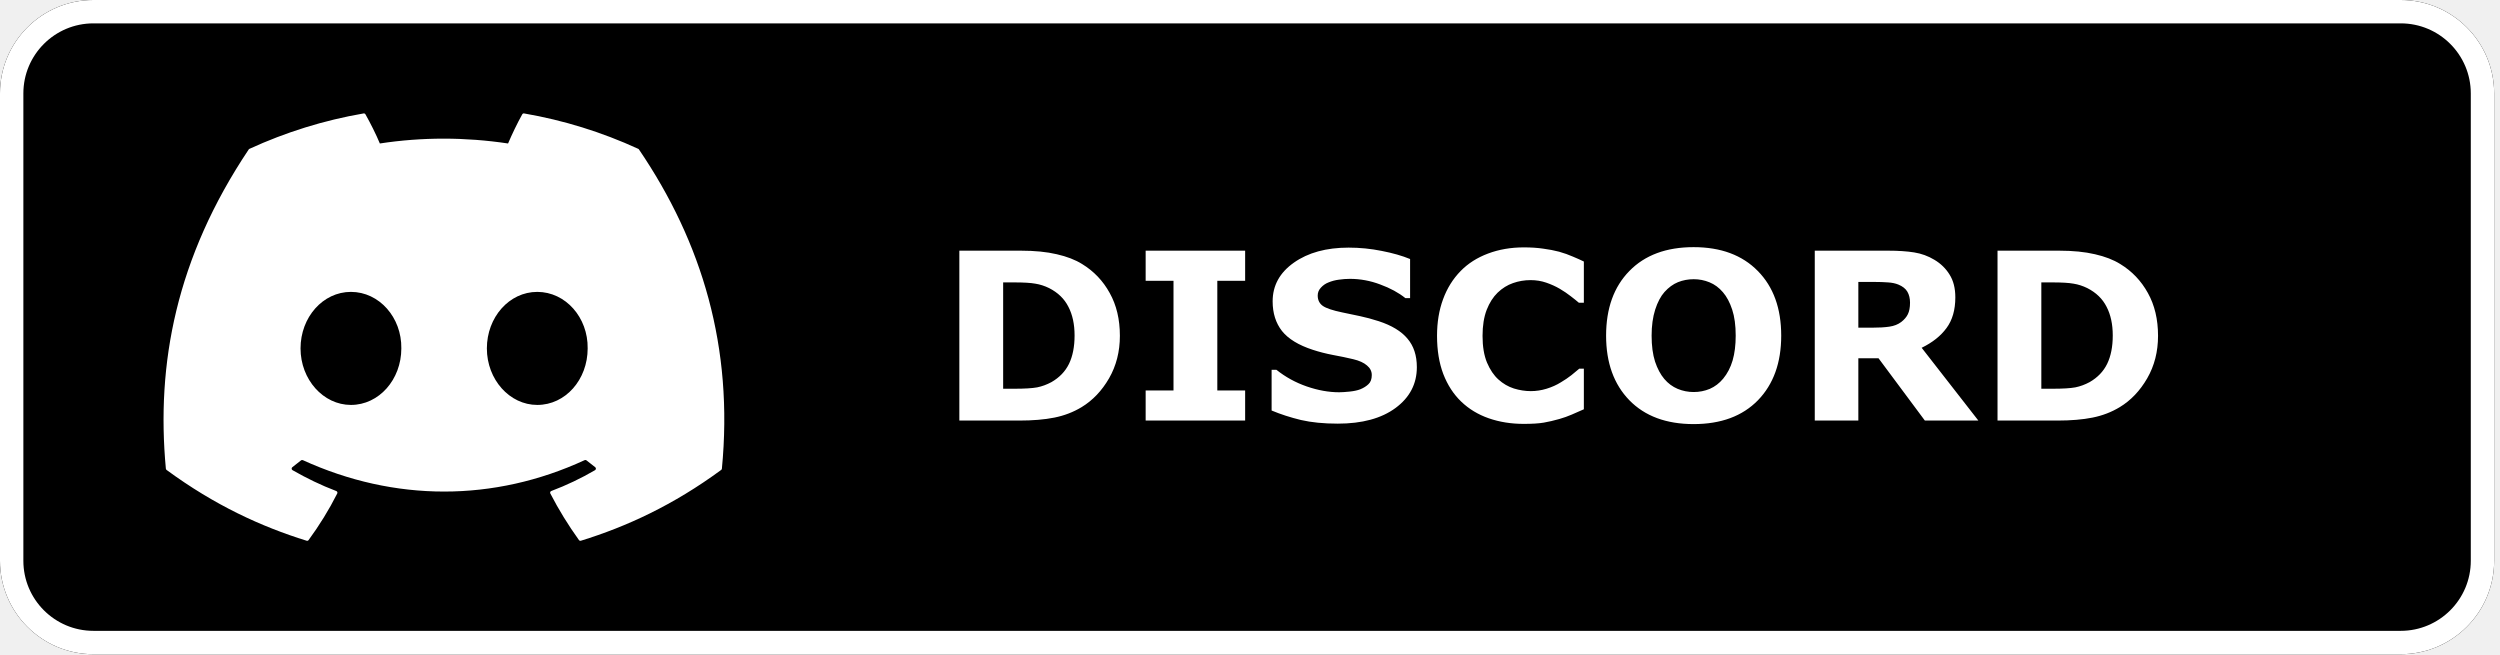
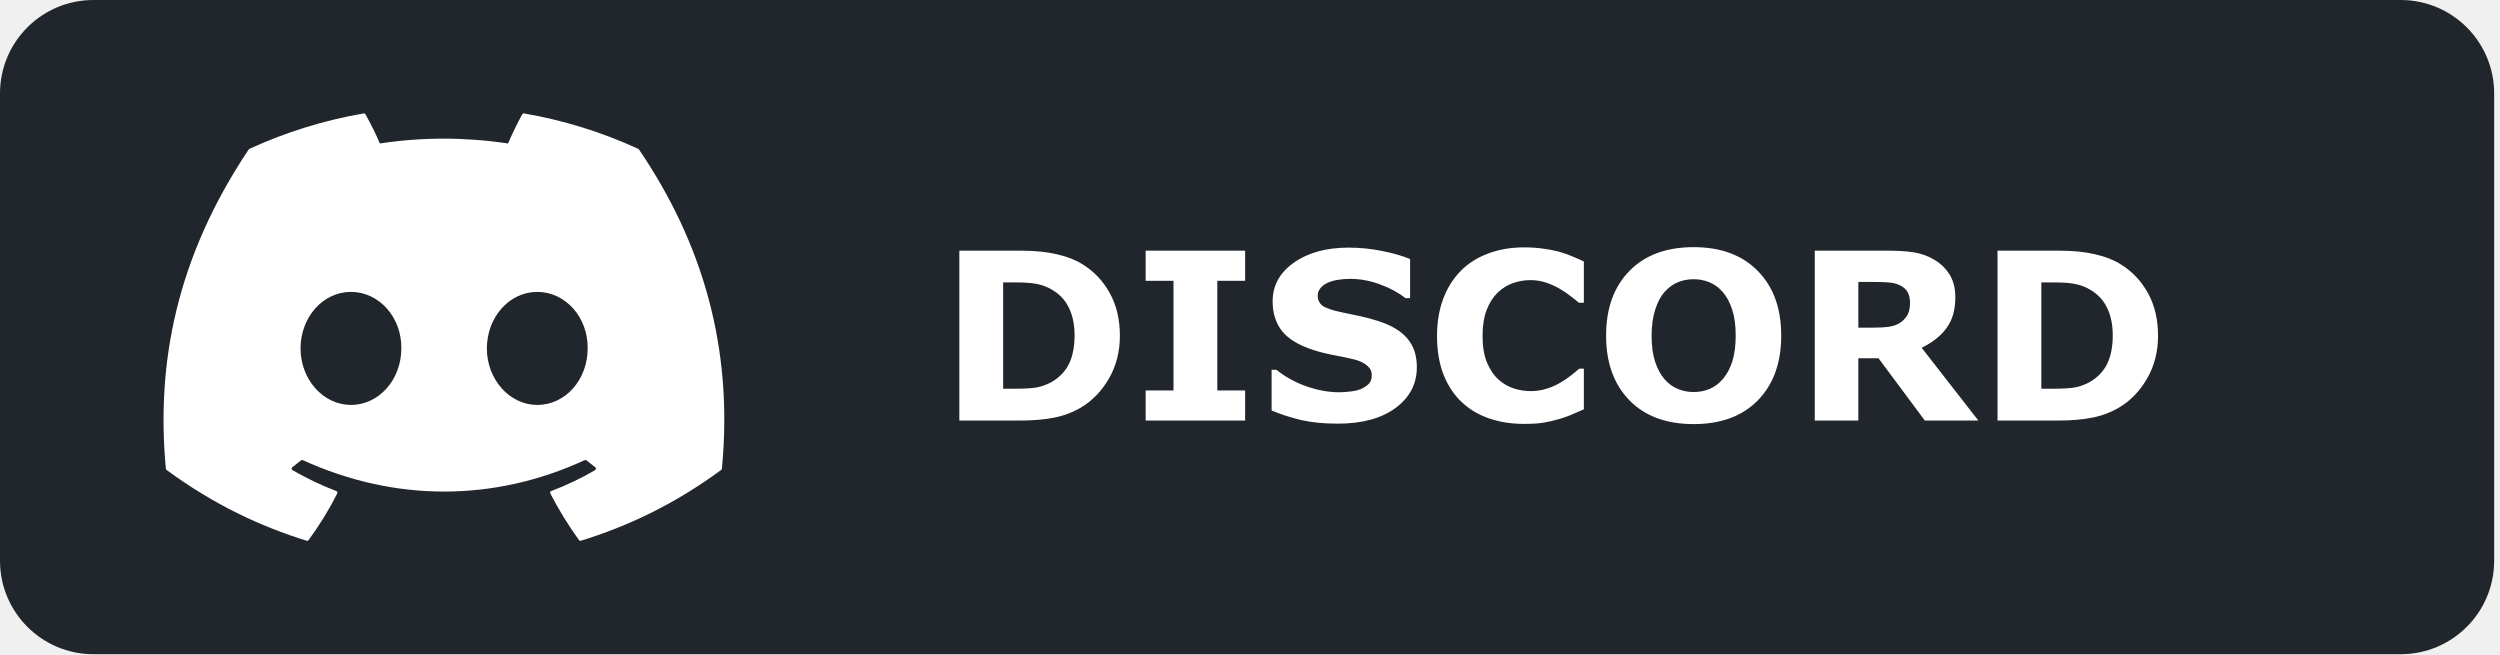
<svg xmlns="http://www.w3.org/2000/svg" width="107" height="28" viewBox="0 0 107 28" fill="none">
  <g clip-path="url(#clip0_115_39)">
-     <path d="M106.75 0H0V28H106.75V0Z" fill="black" />
+     <path d="M106.75 0H0V28H106.75V0Z" fill="#21262D" />
    <path d="M47.931 14.372C47.931 15.049 47.776 15.656 47.467 16.193C47.158 16.727 46.767 17.137 46.295 17.424C45.94 17.639 45.551 17.788 45.128 17.873C44.705 17.958 44.203 18 43.624 18H41.06V10.729H43.697C44.29 10.729 44.801 10.78 45.23 10.881C45.66 10.979 46.022 11.118 46.315 11.301C46.816 11.607 47.21 12.02 47.496 12.541C47.786 13.059 47.931 13.669 47.931 14.372ZM45.992 14.357C45.992 13.879 45.904 13.47 45.728 13.132C45.556 12.79 45.281 12.523 44.903 12.331C44.711 12.237 44.514 12.173 44.312 12.141C44.114 12.105 43.813 12.087 43.409 12.087H42.935V16.638H43.409C43.855 16.638 44.182 16.618 44.391 16.579C44.599 16.537 44.802 16.462 45.001 16.355C45.343 16.159 45.593 15.899 45.753 15.573C45.912 15.245 45.992 14.839 45.992 14.357ZM53.292 18H49.034V16.711H50.226V12.019H49.034V10.729H53.292V12.019H52.101V16.711H53.292V18ZM60.641 15.715C60.641 16.431 60.336 17.014 59.727 17.463C59.122 17.909 58.298 18.132 57.257 18.132C56.655 18.132 56.129 18.08 55.68 17.976C55.234 17.868 54.815 17.733 54.425 17.57V15.827H54.63C55.017 16.136 55.45 16.374 55.929 16.54C56.41 16.706 56.873 16.789 57.315 16.789C57.429 16.789 57.579 16.779 57.765 16.76C57.95 16.74 58.102 16.708 58.219 16.662C58.362 16.604 58.479 16.53 58.57 16.442C58.665 16.355 58.712 16.224 58.712 16.052C58.712 15.892 58.644 15.755 58.507 15.642C58.373 15.524 58.176 15.435 57.916 15.373C57.643 15.308 57.353 15.248 57.047 15.192C56.744 15.134 56.459 15.06 56.192 14.973C55.58 14.774 55.139 14.505 54.869 14.167C54.602 13.825 54.469 13.402 54.469 12.898C54.469 12.22 54.772 11.669 55.377 11.242C55.986 10.812 56.767 10.598 57.721 10.598C58.199 10.598 58.671 10.645 59.137 10.739C59.605 10.83 60.011 10.946 60.352 11.086V12.761H60.152C59.859 12.526 59.5 12.331 59.073 12.175C58.65 12.015 58.217 11.935 57.774 11.935C57.618 11.935 57.462 11.947 57.306 11.97C57.153 11.989 57.005 12.028 56.861 12.087C56.734 12.136 56.625 12.211 56.534 12.312C56.443 12.409 56.398 12.521 56.398 12.648C56.398 12.841 56.471 12.989 56.617 13.093C56.764 13.194 57.04 13.287 57.447 13.371C57.714 13.426 57.97 13.48 58.214 13.532C58.461 13.584 58.727 13.656 59.01 13.747C59.566 13.929 59.977 14.178 60.24 14.494C60.507 14.807 60.641 15.213 60.641 15.715ZM65.216 18.142C64.675 18.142 64.176 18.062 63.717 17.902C63.261 17.743 62.869 17.505 62.54 17.189C62.211 16.874 61.956 16.48 61.773 16.008C61.594 15.536 61.505 14.991 61.505 14.372C61.505 13.796 61.591 13.273 61.764 12.805C61.936 12.336 62.187 11.934 62.516 11.599C62.831 11.276 63.222 11.027 63.688 10.852C64.156 10.676 64.667 10.588 65.221 10.588C65.527 10.588 65.802 10.606 66.046 10.642C66.293 10.674 66.521 10.718 66.73 10.773C66.948 10.835 67.144 10.905 67.32 10.983C67.499 11.058 67.656 11.128 67.789 11.193V12.956H67.574C67.483 12.878 67.368 12.785 67.228 12.678C67.091 12.57 66.935 12.464 66.759 12.36C66.58 12.256 66.386 12.168 66.178 12.097C65.969 12.025 65.746 11.989 65.509 11.989C65.245 11.989 64.995 12.032 64.757 12.116C64.519 12.198 64.299 12.334 64.098 12.526C63.906 12.712 63.749 12.958 63.629 13.264C63.512 13.57 63.453 13.941 63.453 14.377C63.453 14.833 63.517 15.213 63.644 15.52C63.774 15.825 63.937 16.066 64.132 16.242C64.33 16.421 64.552 16.55 64.796 16.628C65.04 16.703 65.281 16.74 65.519 16.74C65.746 16.74 65.971 16.706 66.192 16.638C66.417 16.569 66.624 16.477 66.812 16.359C66.972 16.265 67.12 16.164 67.257 16.057C67.394 15.949 67.506 15.856 67.594 15.778H67.789V17.517C67.607 17.598 67.433 17.674 67.267 17.746C67.101 17.818 66.926 17.88 66.744 17.932C66.507 18 66.284 18.052 66.075 18.088C65.867 18.124 65.58 18.142 65.216 18.142ZM76.236 14.367C76.236 15.526 75.904 16.447 75.24 17.131C74.576 17.811 73.658 18.151 72.486 18.151C71.318 18.151 70.401 17.811 69.737 17.131C69.073 16.447 68.741 15.526 68.741 14.367C68.741 13.199 69.073 12.276 69.737 11.599C70.401 10.918 71.318 10.578 72.486 10.578C73.652 10.578 74.568 10.918 75.235 11.599C75.903 12.276 76.236 13.199 76.236 14.367ZM73.751 16.208C73.933 15.987 74.068 15.726 74.156 15.427C74.244 15.124 74.288 14.769 74.288 14.362C74.288 13.926 74.238 13.555 74.137 13.249C74.036 12.943 73.904 12.696 73.741 12.507C73.575 12.312 73.383 12.17 73.165 12.082C72.95 11.994 72.726 11.95 72.491 11.95C72.254 11.95 72.029 11.992 71.817 12.077C71.609 12.162 71.417 12.302 71.241 12.497C71.079 12.679 70.945 12.932 70.841 13.254C70.74 13.573 70.689 13.944 70.689 14.367C70.689 14.8 70.738 15.17 70.836 15.476C70.937 15.778 71.069 16.026 71.231 16.218C71.394 16.41 71.585 16.551 71.803 16.643C72.021 16.734 72.25 16.779 72.491 16.779C72.732 16.779 72.962 16.734 73.18 16.643C73.398 16.548 73.588 16.403 73.751 16.208ZM81.749 12.956C81.749 12.774 81.712 12.617 81.637 12.487C81.562 12.357 81.433 12.255 81.251 12.18C81.124 12.128 80.976 12.097 80.807 12.087C80.637 12.074 80.44 12.067 80.216 12.067H79.537V14.025H80.113C80.413 14.025 80.663 14.011 80.865 13.981C81.067 13.952 81.236 13.885 81.373 13.781C81.503 13.68 81.598 13.57 81.656 13.449C81.718 13.325 81.749 13.161 81.749 12.956ZM84.674 18H82.384L80.401 15.334H79.537V18H77.672V10.729H80.816C81.246 10.729 81.616 10.754 81.925 10.803C82.234 10.852 82.524 10.957 82.794 11.12C83.067 11.283 83.284 11.495 83.443 11.755C83.606 12.012 83.688 12.336 83.688 12.727C83.688 13.264 83.562 13.701 83.311 14.04C83.064 14.379 82.709 14.66 82.247 14.885L84.674 18ZM92.364 14.372C92.364 15.049 92.21 15.656 91.9 16.193C91.591 16.727 91.201 17.137 90.728 17.424C90.374 17.639 89.985 17.788 89.561 17.873C89.138 17.958 88.637 18 88.058 18H85.494V10.729H88.131C88.723 10.729 89.234 10.78 89.664 10.881C90.094 10.979 90.455 11.118 90.748 11.301C91.249 11.607 91.643 12.02 91.93 12.541C92.219 13.059 92.364 13.669 92.364 14.372ZM90.426 14.357C90.426 13.879 90.338 13.47 90.162 13.132C89.99 12.79 89.715 12.523 89.337 12.331C89.145 12.237 88.948 12.173 88.746 12.141C88.547 12.105 88.246 12.087 87.843 12.087H87.369V16.638H87.843C88.289 16.638 88.616 16.618 88.824 16.579C89.033 16.537 89.236 16.462 89.435 16.355C89.776 16.159 90.027 15.899 90.186 15.573C90.346 15.245 90.426 14.839 90.426 14.357Z" fill="white" />
    <g clip-path="url(#clip1_115_39)">
      <path d="M27.317 6.37C25.761 5.655 24.119 5.146 22.432 4.855C22.417 4.852 22.401 4.854 22.387 4.86C22.373 4.867 22.361 4.878 22.353 4.892C22.142 5.267 21.909 5.756 21.745 6.141C19.9 5.865 18.065 5.865 16.258 6.141C16.095 5.748 15.852 5.267 15.641 4.892C15.633 4.878 15.621 4.868 15.607 4.861C15.593 4.854 15.577 4.852 15.562 4.855C13.875 5.146 12.233 5.655 10.677 6.37C10.664 6.375 10.652 6.385 10.645 6.397C7.533 11.046 6.681 15.58 7.099 20.058C7.1 20.069 7.104 20.079 7.109 20.089C7.114 20.099 7.122 20.107 7.13 20.114C9.183 21.621 11.172 22.537 13.123 23.143C13.139 23.148 13.155 23.148 13.17 23.143C13.185 23.138 13.198 23.128 13.207 23.116C13.669 22.485 14.081 21.82 14.434 21.121C14.438 21.112 14.441 21.101 14.442 21.091C14.442 21.08 14.44 21.069 14.436 21.059C14.432 21.049 14.427 21.04 14.419 21.033C14.411 21.025 14.402 21.019 14.392 21.016C13.739 20.768 13.118 20.466 12.52 20.123C12.509 20.117 12.5 20.108 12.493 20.097C12.486 20.087 12.483 20.074 12.482 20.062C12.481 20.049 12.483 20.036 12.489 20.025C12.494 20.013 12.502 20.003 12.512 19.996C12.638 19.901 12.764 19.803 12.884 19.704C12.895 19.695 12.908 19.69 12.921 19.688C12.935 19.686 12.949 19.688 12.961 19.694C16.889 21.487 21.142 21.487 25.023 19.694C25.035 19.688 25.05 19.686 25.064 19.687C25.077 19.689 25.091 19.695 25.101 19.703C25.222 19.802 25.347 19.901 25.474 19.996C25.484 20.003 25.492 20.013 25.498 20.025C25.503 20.036 25.506 20.049 25.505 20.061C25.504 20.074 25.5 20.086 25.494 20.097C25.488 20.108 25.478 20.117 25.468 20.123C24.869 20.473 24.243 20.771 23.595 21.015C23.584 21.019 23.575 21.024 23.568 21.032C23.56 21.04 23.554 21.049 23.55 21.059C23.547 21.069 23.545 21.08 23.546 21.091C23.546 21.101 23.549 21.112 23.554 21.121C23.914 21.819 24.326 22.484 24.779 23.115C24.788 23.128 24.801 23.137 24.816 23.142C24.831 23.148 24.848 23.148 24.863 23.143C26.824 22.537 28.813 21.621 30.865 20.114C30.874 20.107 30.882 20.099 30.887 20.09C30.892 20.08 30.896 20.07 30.897 20.059C31.397 14.882 30.058 10.385 27.348 6.398C27.342 6.385 27.331 6.375 27.317 6.37V6.37ZM15.02 17.331C13.838 17.331 12.863 16.245 12.863 14.912C12.863 13.579 13.819 12.493 15.02 12.493C16.231 12.493 17.196 13.588 17.177 14.912C17.177 16.245 16.221 17.331 15.02 17.331V17.331ZM22.995 17.331C21.812 17.331 20.838 16.245 20.838 14.912C20.838 13.579 21.793 12.493 22.995 12.493C24.206 12.493 25.171 13.588 25.152 14.912C25.152 16.245 24.206 17.331 22.995 17.331V17.331Z" fill="white" />
    </g>
  </g>
-   <rect x="0.5" y="0.5" width="105.75" height="27" rx="3.5" stroke="white" />
  <defs>
    <clipPath id="clip0_115_39">
      <rect width="106.75" height="28" rx="4" fill="white" />
    </clipPath>
    <clipPath id="clip1_115_39">
      <rect width="24" height="24" fill="white" transform="translate(7 2)" />
    </clipPath>
  </defs>
</svg>
